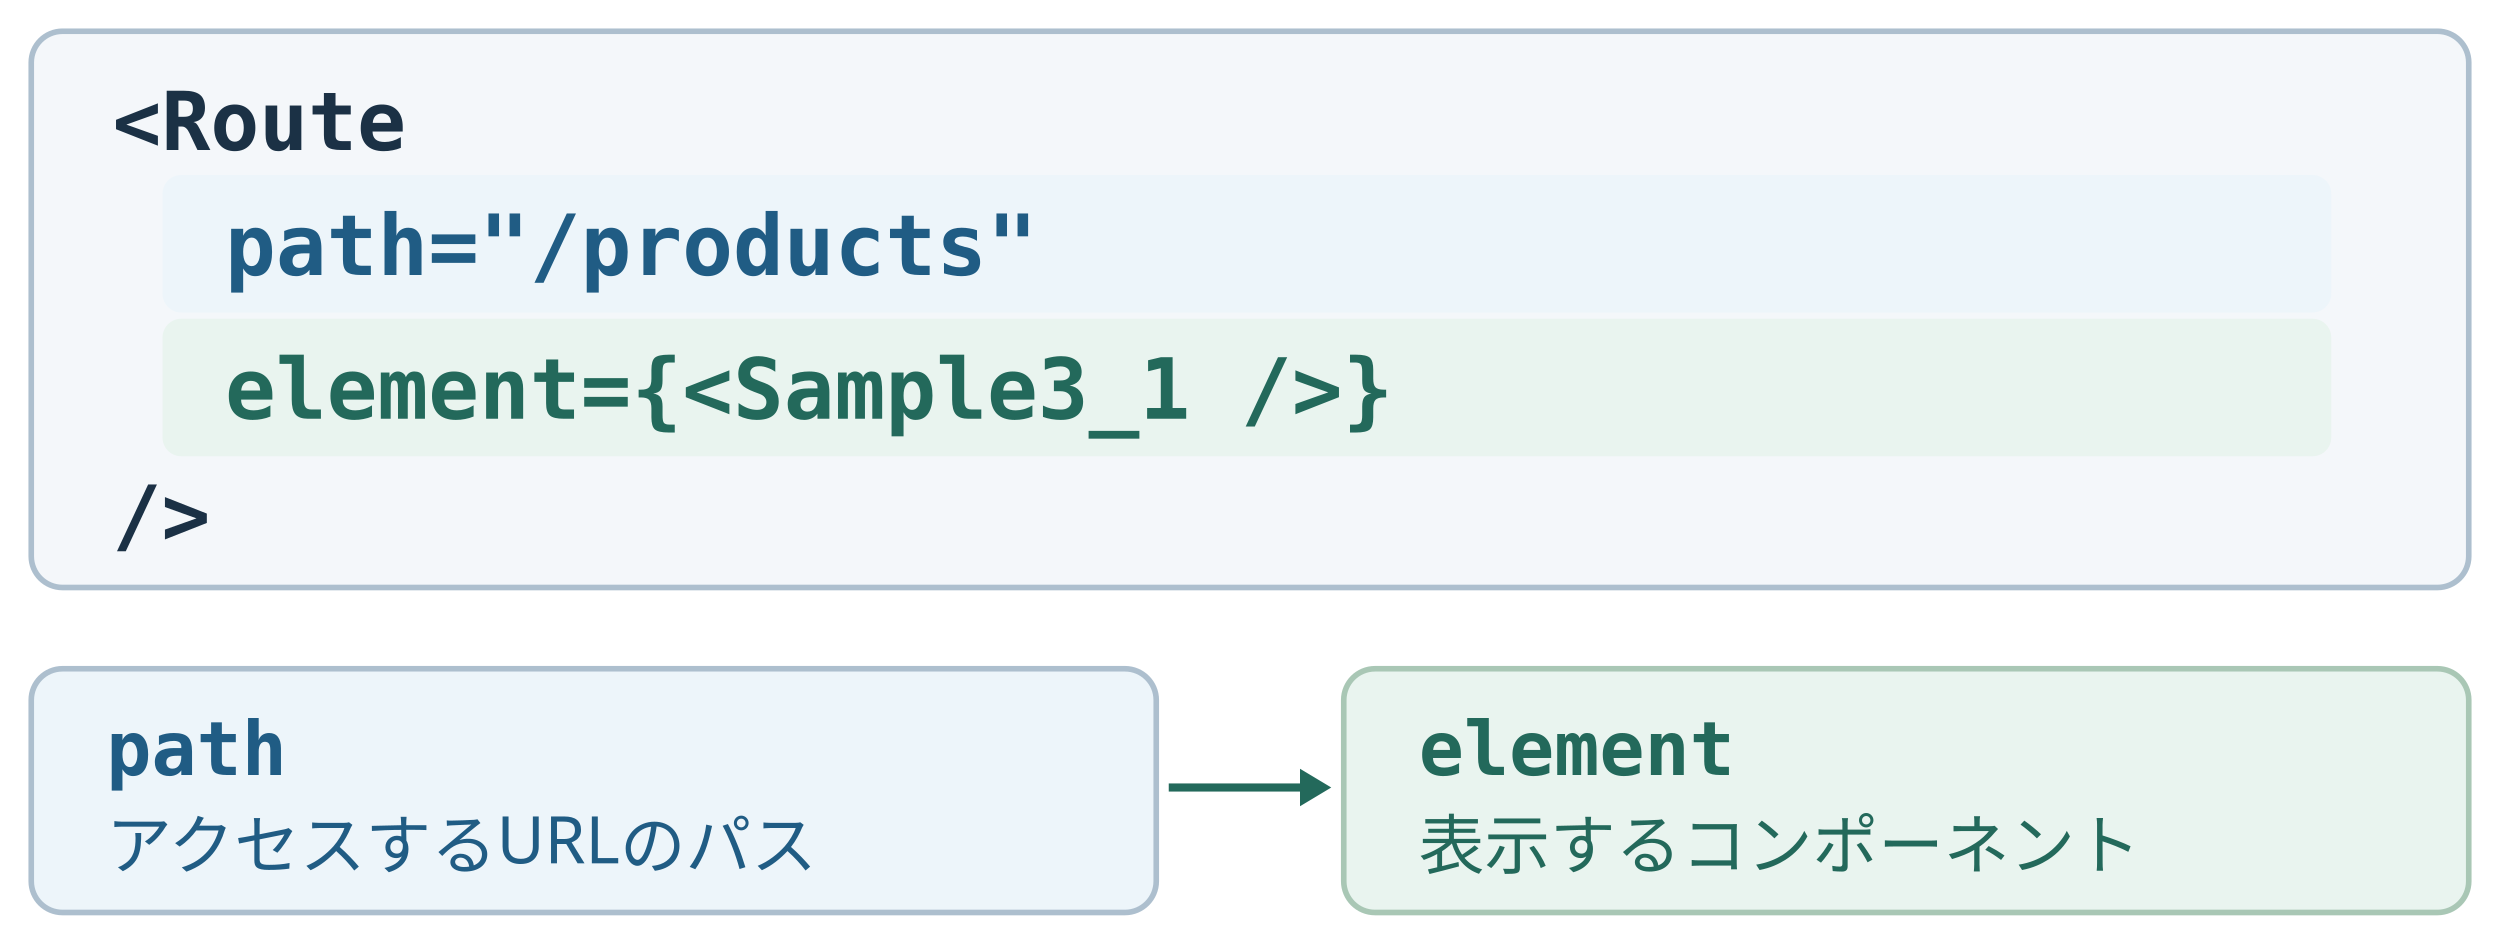
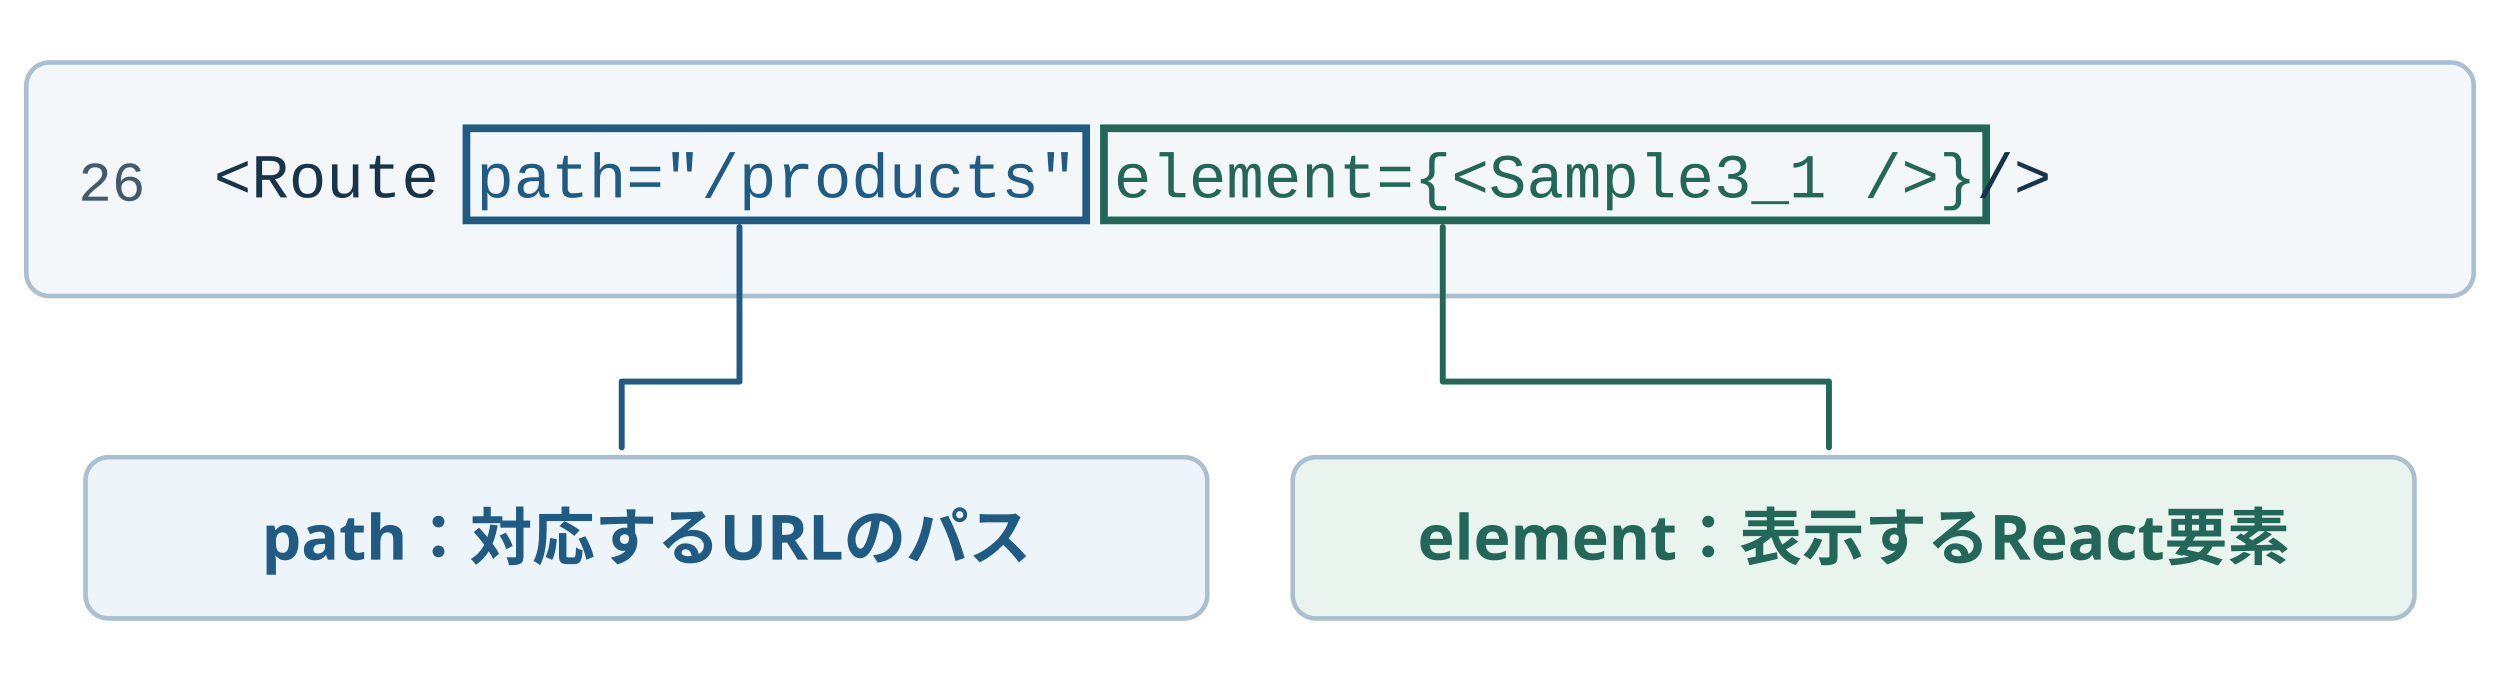
- <svg xmlns="http://www.w3.org/2000/svg" width="400" height="151" viewBox="0 0 400 151" font-family="Meiryo, sans-serif">
-   <rect x="5" y="5" width="390" height="89" rx="5" fill="#f4f7fa" stroke="#adbfce" stroke-width=".9" />
-   <rect x="26" y="28" width="347" height="22" rx="3" fill="#edf5fa" stroke="none" stroke-width=".9" />
-   <rect x="26" y="51" width="347" height="22" rx="3" fill="#e9f4ef" stroke="none" stroke-width=".9" />
-   <text x="18" y="24" font-size="13" fill="#1b3145" font-weight="700" text-anchor="start" font-family="Consolas, MS Gothic, monospace">&lt;Route</text>
-   <text x="36" y="44" font-size="13.5" fill="#205c84" font-weight="700" text-anchor="start" font-family="Consolas, MS Gothic, monospace">path="/products"</text>
-   <text x="36" y="67" font-size="13.5" fill="#23695b" font-weight="700" text-anchor="start" font-family="Consolas, MS Gothic, monospace">element={&lt;Sample3_1 /&gt;}</text>
-   <text x="18" y="87" font-size="13" fill="#1b3145" font-weight="700" text-anchor="start" font-family="Consolas, MS Gothic, monospace">/&gt;</text>
-   <rect x="5" y="107" width="180" height="39" rx="5" fill="#edf5fa" stroke="#adbfce" stroke-width=".9" />
-   <text x="17" y="124" font-size="12" fill="#205c84" font-weight="700" text-anchor="start" font-family="Consolas, MS Gothic, monospace">path</text>
-   <text x="17" y="139" font-size="10.5" fill="#205c84" font-weight="400" text-anchor="start">アクセスするURLのパス</text>
-   <path d="M187 126H208" stroke="#23695b" stroke-width="1.3" fill="none" />
-   <path d="M208 123l5 3-5 3Z" fill="#23695b" />
-   <rect x="215" y="107" width="180" height="39" rx="5" fill="#e9f4ef" stroke="#a9c7b5" stroke-width=".9" />
-   <text x="227" y="124" font-size="12" fill="#23695b" font-weight="700" text-anchor="start" font-family="Consolas, MS Gothic, monospace">element</text>
-   <text x="227" y="139" font-size="10.5" fill="#23695b" font-weight="400" text-anchor="start">表示するコンポーネント</text>
+ <svg xmlns="http://www.w3.org/2000/svg" width="760" height="208" viewBox="0 0 760 208">
+   <rect x="8" y="19" width="744" height="71" rx="7" fill="#f4f7fa" stroke="#aabfcf" stroke-width="1.4" />
+   <text x="34" y="61" fill="#425a6b" text-anchor="middle" font-size="17" font-family="Courier New, MS Gothic, monospace" font-weight="400">26</text>
+   <rect x="141.8" y="39" width="188.4" height="28" rx="0" fill="none" stroke="#205b84" stroke-width="2.35" />
+   <rect x="335.6" y="39" width="268.2" height="28" rx="0" fill="none" stroke="#226757" stroke-width="2.35" />
+   <text x="65" y="60" fill="#183449" text-anchor="start" font-size="19" font-family="Courier New, MS Gothic, monospace" font-weight="400">&lt;Route </text>
+   <text x="144.8" y="60" fill="#205b84" text-anchor="start" font-size="19" font-family="Courier New, MS Gothic, monospace" font-weight="400">path="/products"</text>
+   <text x="327.2" y="60" fill="#183449" text-anchor="start" font-size="19" font-family="Courier New, MS Gothic, monospace" font-weight="400"> </text>
+   <text x="338.6" y="60" fill="#226757" text-anchor="start" font-size="19" font-family="Courier New, MS Gothic, monospace" font-weight="400">element={&lt;Sample3_1 /&gt;}</text>
+   <text x="600.8" y="60" fill="#183449" text-anchor="start" font-size="19" font-family="Courier New, MS Gothic, monospace" font-weight="400"> /&gt;</text>
+   <polyline points="224.8,69 224.8,116 189,116 189,136" fill="none" stroke="#205b84" stroke-width="1.8" stroke-linejoin="round" stroke-linecap="round" />
+   <rect x="26" y="139" width="341" height="49" rx="7" fill="#edf5fa" stroke="#aabfcf" stroke-width="1.4" />
+   <text x="196.5" y="170.15" fill="#205b84" text-anchor="middle" font-size="19" font-family="Meiryo, MS Gothic, sans-serif" font-weight="700">path：対応するURLのパス</text>
+   <polyline points="438.6,69 438.6,116 556,116 556,136" fill="none" stroke="#226757" stroke-width="1.8" stroke-linejoin="round" stroke-linecap="round" />
+   <rect x="393" y="139" width="341" height="49" rx="7" fill="#e9f4ef" stroke="#aabfcf" stroke-width="1.4" />
+   <text x="563.5" y="170.15" fill="#226757" text-anchor="middle" font-size="19" font-family="Meiryo, MS Gothic, sans-serif" font-weight="700">element：表示するReact要素</text>
</svg>
